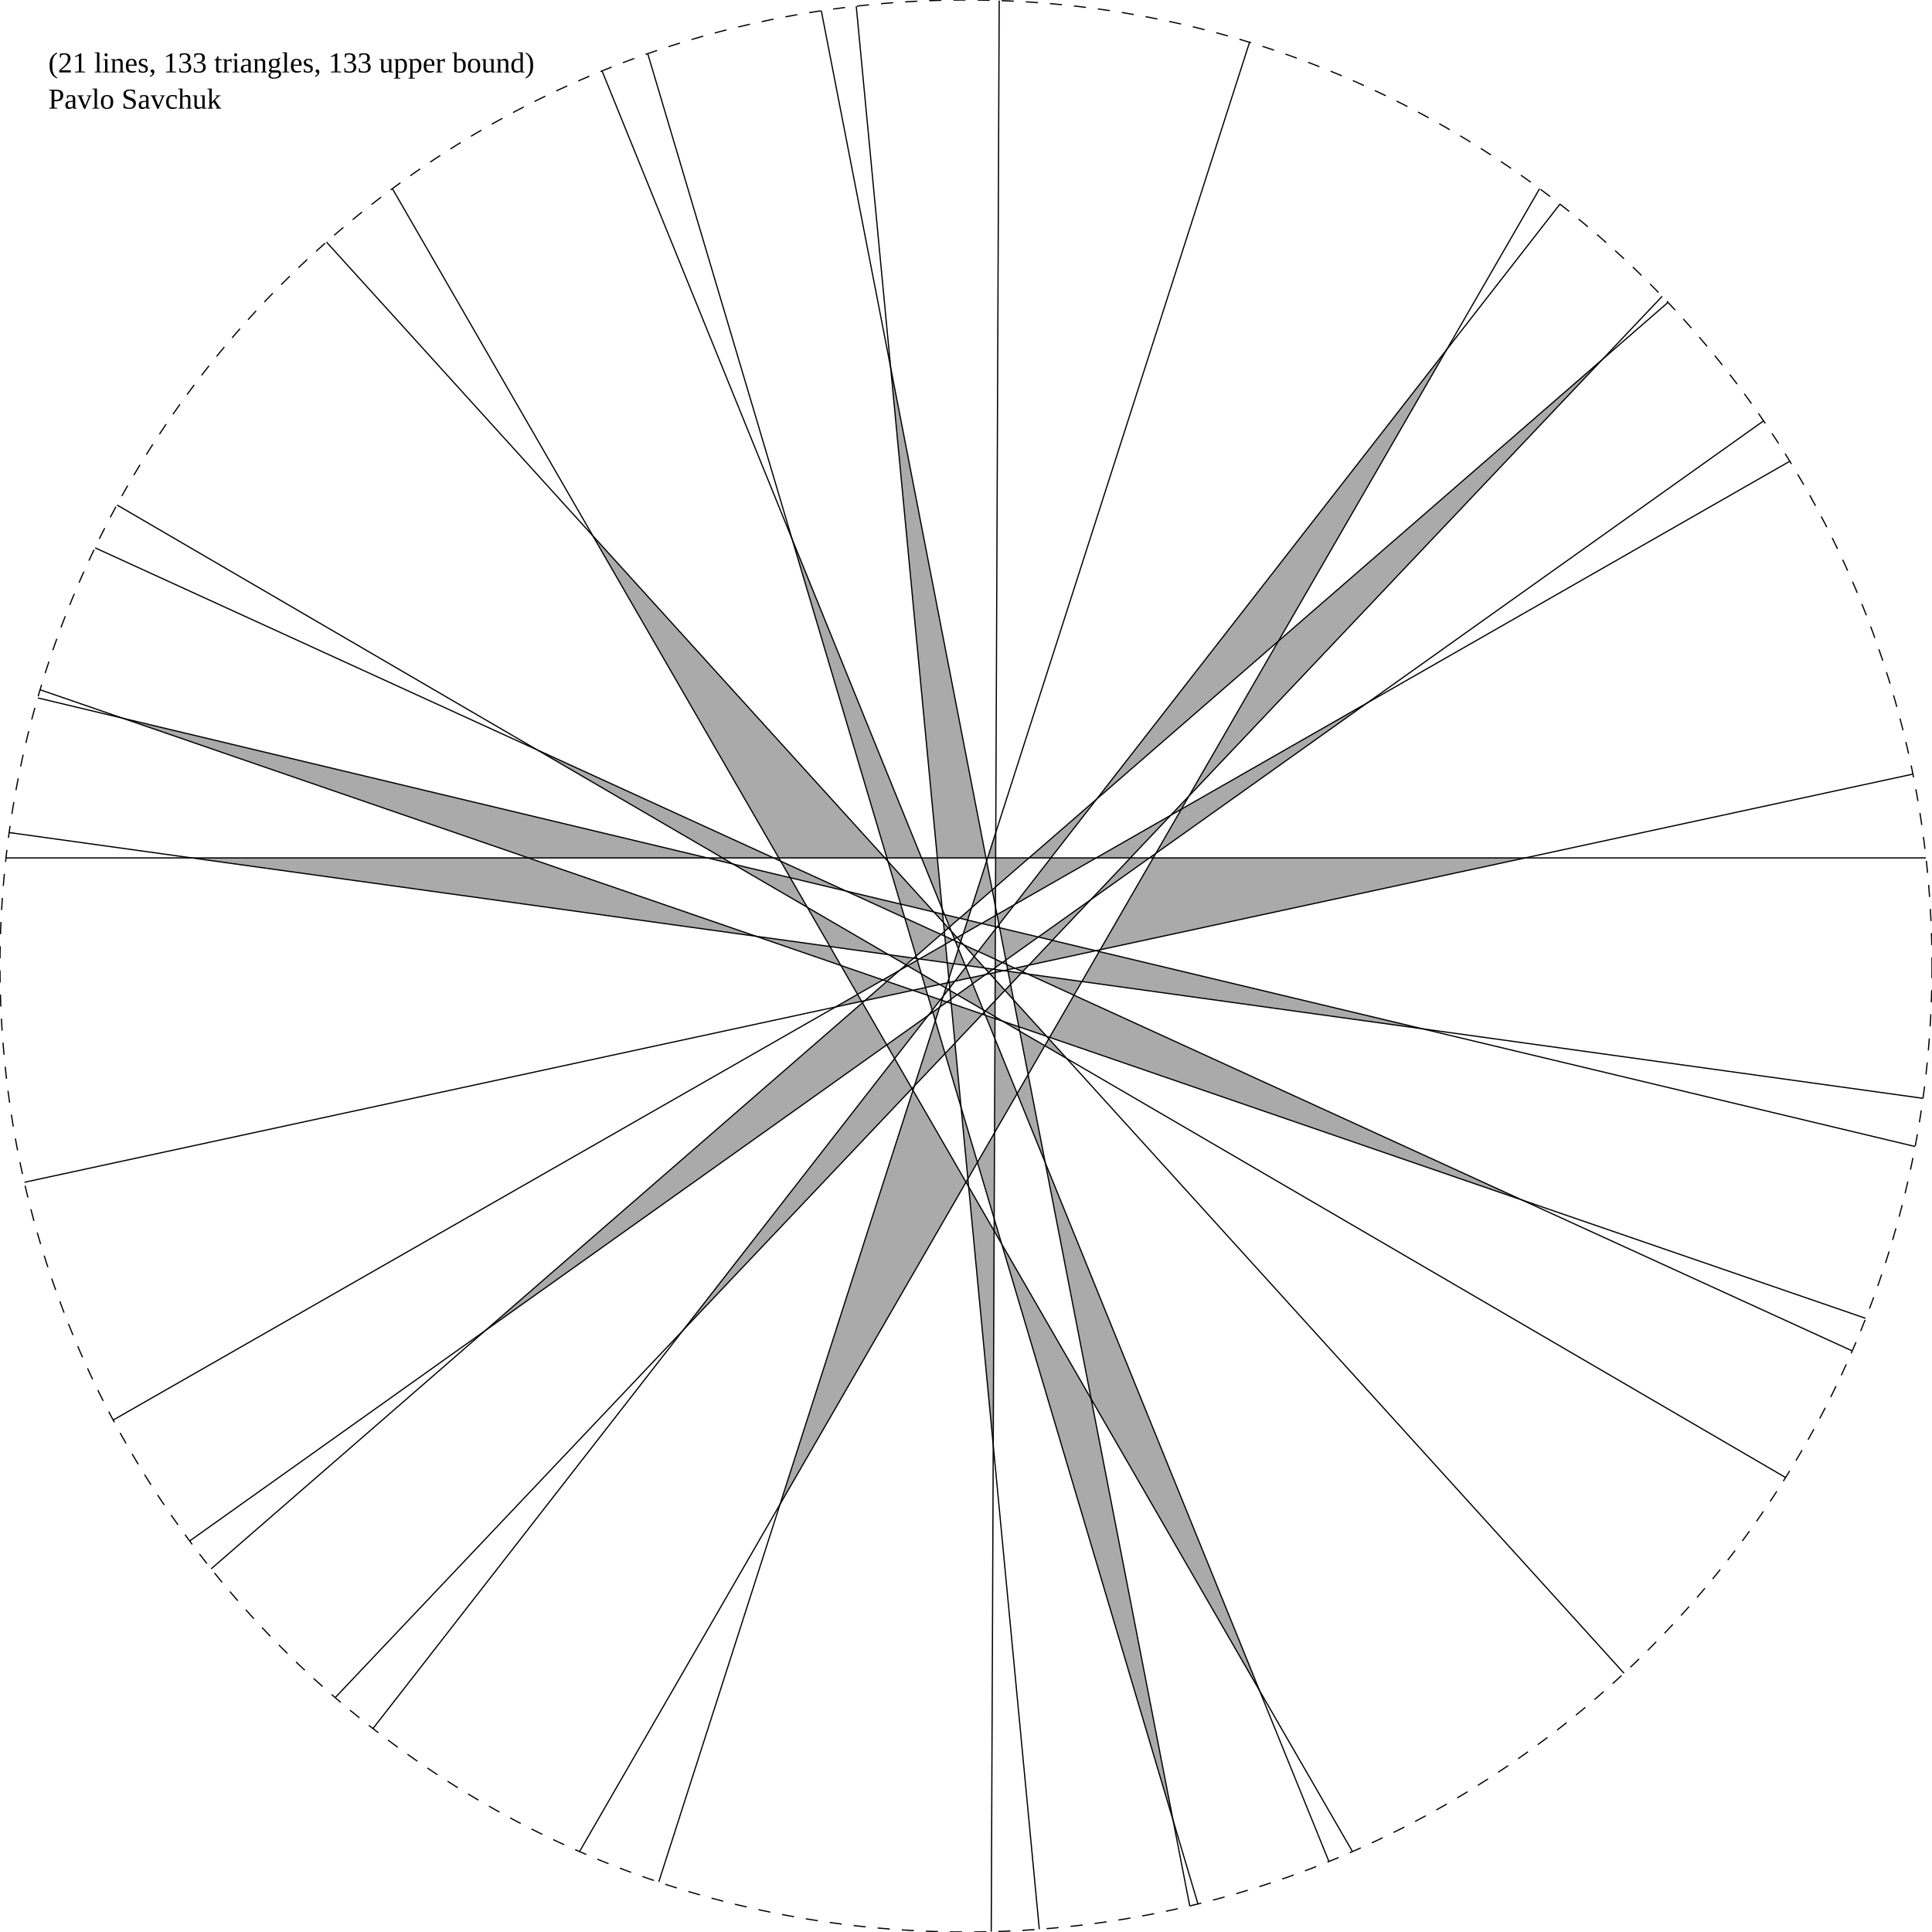
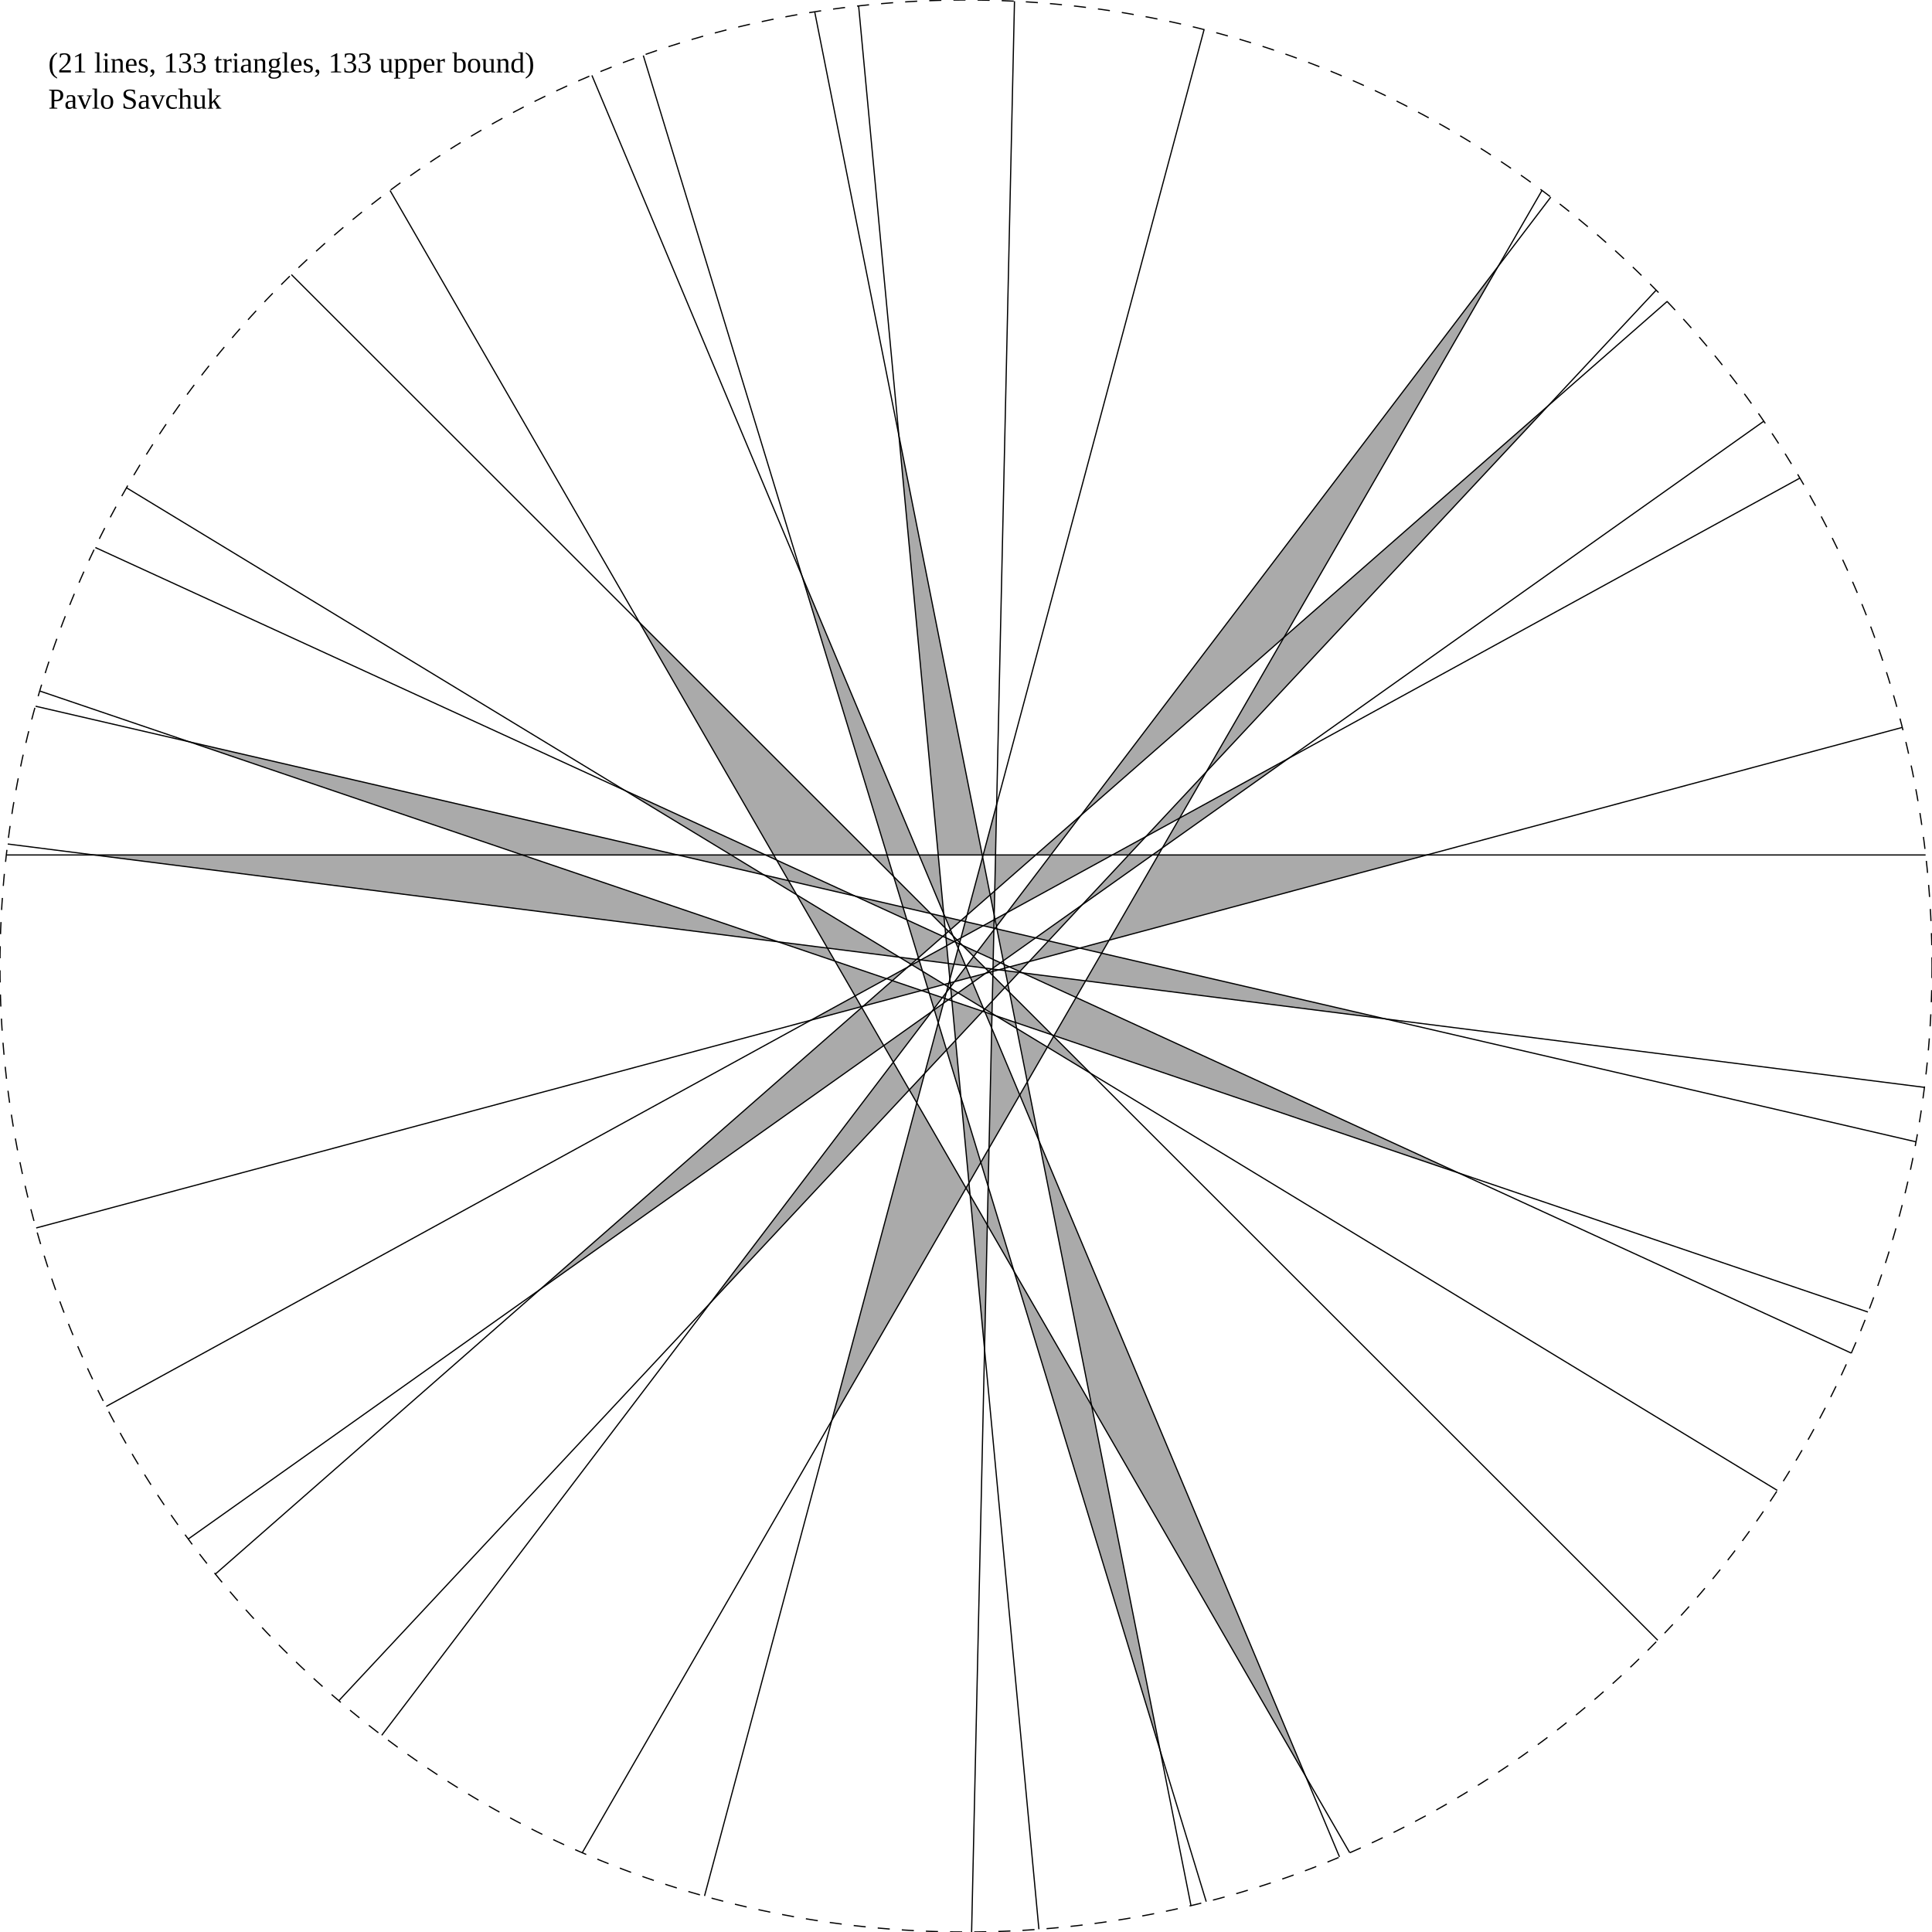
<svg xmlns="http://www.w3.org/2000/svg" width="800.0px" height="800.0px" viewBox="0px 0px 800.0px 800.0px" version="1.1" id="svg1=-body" xml:space="preserve">
  <style>
		circle { stroke:black;stroke-width:0.5;fill:none;stroke-dasharray:5,5; }		line { stroke:black;stroke-width:0.5;vector-effect:non-scaling-stroke; }		path { fill:#00000055; }
    </style>
  <rect width="100%" height="100%" fill="white" />
  <text x="20" y="30">(21 lines, 133 triangles, 133 upper bound)</text>
  <text x="20" y="45">Pavlo Savchuk</text>
-   <path d="M 79.379 355.243 L 218.81 355.243 L 313.054 387.692" />
-   <path d="M 292.894 355.243 L 218.81 355.243 L 50.764 297.384" />
-   <path d="M 292.894 355.243 L 299.185 355.243 L 303.556 357.791" />
-   <path d="M 320.302 355.243 L 299.185 355.243 L 222.475 310.532" />
-   <path d="M 320.302 355.243 L 322.478 355.243 L 323.258 356.594" />
-   <path d="M 366.394 355.243 L 322.478 355.243 L 245.474 221.868" />
-   <path d="M 366.394 355.243 L 367.246 355.243 L 367.661 356.64" />
-   <path d="M 381.58 355.243 L 367.246 355.243 L 327.987 223.221" />
-   <path d="M 381.58 355.243 L 388.127 355.243 L 390.132 376.31" />
-   <path d="M 408.279 355.243 L 388.127 355.243 L 368.79 152.113" />
-   <path d="M 408.279 355.243 L 408.948 355.243 L 408.531 356.542" />
-   <path d="M 412.283 355.243 L 408.948 355.243 L 412.326 344.725" />
-   <path d="M 412.283 355.243 L 426.08 355.243 L 412.233 367.28" />
-   <path d="M 477.522 355.243 L 475.962 355.243 L 478.61 353.358" />
-   <path d="M 477.522 355.243 L 631.529 355.243 L 455.564 393.275" />
-   <path d="M 435.144 355.243 L 426.08 355.243 L 454.133 330.856" />
-   <path d="M 435.144 355.243 L 453.893 355.243 L 420.094 374.572" />
-   <path d="M 468.052 355.243 L 475.962 355.243 L 451.706 372.504" />
-   <path d="M 468.052 355.243 L 453.893 355.243 L 484.776 337.582" />
-   <path d="M 589.101 426.024 L 447.971 406.427 L 455.138 394.013" />
-   <path d="M 313.054 387.692 L 343.667 391.943 L 348.199 399.792" />
-   <path d="M 425.45 403.299 L 447.971 406.427 L 444.697 412.096" />
-   <path d="M 425.45 403.299 L 422.882 402.943 L 423.422 402.373" />
-   <path d="M 367.931 395.312 L 343.667 391.943 L 334.292 375.705" />
-   <path d="M 367.931 395.312 L 378.327 396.756 L 375.149 399.519" />
-   <path d="M 407.733 400.839 L 400.431 399.825 L 403.38 396.038" />
-   <path d="M 407.733 400.839 L 411.212 401.322 L 409.363 402.638" />
-   <path d="M 399.633 399.714 L 394.879 399.054 L 396.86 392.884" />
-   <path d="M 399.633 399.714 L 400.431 399.825 L 399.936 400.461" />
-   <path d="M 379.645 396.939 L 378.327 396.756 L 379.331 395.883" />
-   <path d="M 379.645 396.939 L 380.721 397.088 L 379.839 397.592" />
-   <path d="M 417.404 402.182 L 422.882 402.943 L 418.46 407.613" />
-   <path d="M 417.404 402.182 L 415.547 401.924 L 417.281 401.55" />
-   <path d="M 392.263 398.691 L 394.879 399.054 L 392.888 405.254" />
-   <path d="M 392.263 398.691 L 380.721 397.088 L 391.522 390.911" />
-   <path d="M 412.093 401.444 L 411.212 401.322 L 412.096 400.693" />
-   <path d="M 412.093 401.444 L 415.547 401.924 L 412.088 402.672" />
-   <path d="M 350.335 368.969 L 327.213 363.444 L 323.258 356.594" />
-   <path d="M 350.335 368.969 L 372.933 374.369 L 374.629 380.072" />
-   <path d="M 303.556 357.791 L 327.213 363.444 L 334.292 375.705" />
-   <path d="M 386.722 377.664 L 372.933 374.369 L 367.661 356.64" />
-   <path d="M 386.722 377.664 L 390.344 378.529 L 390.676 382.026" />
-   <path d="M 391.107 378.712 L 390.344 378.529 L 390.132 376.31" />
-   <path d="M 391.107 378.712 L 397.364 380.207 L 393.188 383.837" />
-   <path d="M 413.9 384.158 L 412.829 383.902 L 413.646 382.853" />
-   <path d="M 413.9 384.158 L 429.943 387.992 L 416.504 397.556" />
-   <path d="M 412.165 383.744 L 412.829 383.902 L 412.161 384.76" />
-   <path d="M 412.165 383.744 L 406.445 382.377 L 412.185 379.095" />
-   <path d="M 400.677 380.999 L 397.364 380.207 L 402.313 375.904" />
-   <path d="M 400.677 380.999 L 406.445 382.377 L 398.837 386.728" />
-   <path d="M 455.138 394.013 L 453.72 393.674 L 455.564 393.275" />
-   <path d="M 435.731 389.375 L 429.943 387.992 L 451.706 372.504" />
-   <path d="M 435.731 389.375 L 453.72 393.674 L 425.983 399.669" />
-   <path d="M 630.281 496.915 L 434.621 429.548 L 444.697 412.096" />
-   <path d="M 415.193 422.859 L 421.87 425.158 L 422.219 426.954" />
-   <path d="M 415.193 422.859 L 412.009 421.763 L 412.012 421.005" />
-   <path d="M 433.37 429.117 L 421.87 425.158 L 419.711 414.051" />
-   <path d="M 433.37 429.117 L 434.621 429.548 L 434.287 430.128" />
-   <path d="M 348.199 399.792 L 365.547 405.766 L 355.098 411.741" />
-   <path d="M 408.027 420.391 L 412.009 421.763 L 411.974 430.116" />
-   <path d="M 408.027 420.391 L 406.769 419.959 L 407.526 419.159" />
-   <path d="M 384.177 412.18 L 389.409 413.981 L 386.01 418.345" />
-   <path d="M 384.177 412.18 L 377.976 410.045 L 383.206 408.914" />
-   <path d="M 393.864 415.515 L 406.769 419.959 L 395.428 431.936" />
-   <path d="M 393.864 415.515 L 392.115 414.913 L 393.7 413.785" />
-   <path d="M 390.018 414.191 L 389.409 413.981 L 390.56 412.502" />
-   <path d="M 390.018 414.191 L 392.115 414.913 L 389.096 417.061" />
-   <path d="M 367.278 406.361 L 365.547 405.766 L 372.607 401.728" />
-   <path d="M 367.278 406.361 L 377.976 410.045 L 358.098 414.341" />
-   <path d="M 399.006 391.213 L 397.603 390.572 L 397.818 389.903" />
-   <path d="M 399.006 391.213 L 405.002 393.954 L 403.38 396.038" />
-   <path d="M 395.539 389.629 L 397.603 390.572 L 396.86 392.884" />
-   <path d="M 395.539 389.629 L 394.553 389.178 L 395.205 388.805" />
-   <path d="M 374.629 380.072 L 389.631 386.929 L 379.331 395.883" />
-   <path d="M 416.858 399.372 L 415.088 398.564 L 416.504 397.556" />
-   <path d="M 416.858 399.372 L 420.228 400.913 L 417.281 401.55" />
-   <path d="M 391.212 387.651 L 389.631 386.929 L 391.028 385.715" />
-   <path d="M 391.212 387.651 L 394.553 389.178 L 391.522 390.911" />
-   <path d="M 412.11 397.203 L 405.002 393.954 L 412.161 384.76" />
-   <path d="M 412.11 397.203 L 415.088 398.564 L 412.096 400.693" />
-   <path d="M 423.422 402.373 L 420.228 400.913 L 425.983 399.669" />
-   <path d="M 441.707 438.313 L 432.619 433.016 L 434.287 430.128" />
-   <path d="M 407.118 418.152 L 407.995 418.664 L 407.526 419.159" />
-   <path d="M 407.118 418.152 L 396.368 411.886 L 402.735 407.355" />
-   <path d="M 381.515 403.23 L 375.803 399.9 L 379.839 397.592" />
-   <path d="M 381.515 403.23 L 389.088 407.643 L 383.206 408.914" />
-   <path d="M 422.219 426.954 L 432.619 433.016 L 425.721 444.965" />
-   <path d="M 393.352 410.128 L 392.703 409.75 L 393.249 409.049" />
-   <path d="M 393.352 410.128 L 396.368 411.886 L 393.7 413.785" />
-   <path d="M 412.012 421.005 L 407.995 418.664 L 412.039 414.393" />
-   <path d="M 391.642 409.132 L 392.703 409.75 L 390.56 412.502" />
-   <path d="M 391.642 409.132 L 389.088 407.643 L 392.347 406.939" />
-   <path d="M 375.149 399.519 L 375.803 399.9 L 372.607 401.728" />
-   <path d="M 393.893 385.574 L 392.702 384.26 L 393.188 383.837" />
-   <path d="M 393.893 385.574 L 396.27 388.196 L 395.205 388.805" />
-   <path d="M 419.711 414.051 L 416.117 410.087 L 418.46 407.613" />
-   <path d="M 390.676 382.026 L 392.702 384.26 L 391.028 385.715" />
-   <path d="M 412.075 405.629 L 416.117 410.087 L 412.039 414.393" />
-   <path d="M 412.075 405.629 L 409.836 403.159 L 412.088 402.672" />
-   <path d="M 397.818 389.903 L 396.27 388.196 L 398.837 386.728" />
-   <path d="M 409.363 402.638 L 409.836 403.159 L 408.106 403.532" />
-   <path d="M 521.55 700.045 L 451.834 579.294 L 432.814 481.452" />
-   <path d="M 414.792 515.135 L 451.834 579.294 L 485.75 753.756" />
-   <path d="M 414.792 515.135 L 411.647 509.687 L 411.668 504.627" />
-   <path d="M 401.088 491.399 L 411.647 509.687 L 411.281 598.475" />
-   <path d="M 401.088 491.399 L 400.0 489.514 L 400.78 488.163" />
-   <path d="M 378.042 451.482 L 400.0 489.514 L 322.996 622.889" />
-   <path d="M 378.042 451.482 L 377.616 450.745 L 378.619 449.686" />
-   <path d="M 370.449 438.331 L 377.616 450.745 L 282.912 550.754" />
-   <path d="M 370.449 438.331 L 367.176 432.661 L 384.418 420.39" />
-   <path d="M 357.1 415.209 L 367.176 432.661 L 200.929 550.972" />
-   <path d="M 357.1 415.209 L 356.765 414.629 L 358.098 414.341" />
-   <path d="M 355.098 411.741 L 356.765 414.629 L 345.967 416.963" />
-   <path d="M 432.814 481.452 L 421.189 452.815 L 425.721 444.965" />
-   <path d="M 411.974 430.116 L 421.189 452.815 L 411.814 469.052" />
-   <path d="M 399.936 400.461 L 401.741 404.908 L 395.407 406.277" />
-   <path d="M 402.735 407.355 L 401.741 404.908 L 408.106 403.532" />
-   <path d="M 397.959 458.527 L 404.735 481.313 L 400.78 488.163" />
-   <path d="M 397.959 458.527 L 391.336 436.256 L 395.428 431.936" />
-   <path d="M 411.668 504.627 L 404.735 481.313 L 411.814 469.052" />
-   <path d="M 387.295 422.668 L 391.336 436.256 L 378.619 449.686" />
-   <path d="M 387.295 422.668 L 386.234 419.098 L 389.096 417.061" />
-   <path d="M 386.01 418.345 L 386.234 419.098 L 384.418 420.39" />
-   <path d="M 412.2 375.413 L 410.852 368.481 L 412.233 367.28" />
-   <path d="M 412.2 375.413 L 412.842 378.719 L 412.185 379.095" />
-   <path d="M 408.531 356.542 L 410.852 368.481 L 402.313 375.904" />
-   <path d="M 413.646 382.853 L 412.842 378.719 L 420.094 374.572" />
-   <path d="M 392.888 405.254 L 393.034 406.79 L 392.347 406.939" />
-   <path d="M 393.249 409.049 L 393.034 406.79 L 395.407 406.277" />
-   <path d="M 599.072 144.712 L 529.356 265.463 L 454.133 330.856" />
-   <path d="M 492.314 329.622 L 529.356 265.463 L 663.486 148.861" />
-   <path d="M 492.314 329.622 L 489.168 335.07 L 484.776 337.582" />
-   <path d="M 478.61 353.358 L 489.168 335.07 L 566.244 290.993" />
-   <line x1="2.512" y1="355.243" x2="797.488" y2="355.243" />
-   <line x1="3.834" y1="344.752" x2="796.23" y2="454.787" />
-   <line x1="15.708" y1="289.007" x2="792.956" y2="474.737" />
-   <line x1="16.692" y1="285.653" x2="772.455" y2="545.867" />
-   <line x1="39.411" y1="226.865" x2="766.889" y2="559.35" />
-   <line x1="48.482" y1="209.12" x2="739.333" y2="611.786" />
-   <line x1="135.181" y1="100.215" x2="672.472" y2="692.846" />
-   <line x1="162.495" y1="78.144" x2="559.983" y2="766.613" />
-   <line x1="249.332" y1="29.461" x2="550.237" y2="770.714" />
-   <line x1="268.246" y1="22.322" x2="496.023" y2="788.303" />
-   <line x1="340.096" y1="4.511" x2="492.626" y2="789.128" />
-   <line x1="354.557" y1="2.59" x2="430.355" y2="798.847" />
-   <line x1="413.745" y1="0.236" x2="410.451" y2="799.863" />
-   <line x1="517.376" y1="17.609" x2="272.788" y2="779.232" />
-   <line x1="637.505" y1="78.144" x2="240.017" y2="766.613" />
-   <line x1="645.929" y1="84.534" x2="154.438" y2="715.752" />
-   <line x1="688.269" y1="122.69" x2="138.798" y2="702.941" />
-   <line x1="690.682" y1="125.22" x2="87.448" y2="649.623" />
-   <line x1="730.234" y1="174.289" x2="78.554" y2="638.06" />
-   <line x1="741.066" y1="191.017" x2="46.922" y2="587.978" />
-   <line x1="792.031" y1="320.553" x2="10.152" y2="489.544" />
+   <path d="M 38.915 354.022 L 216.31 354.022 L 322.173 389.984" />
+   <path d="M 280.611 354.022 L 216.31 354.022 L 78.443 307.189" />
+   <path d="M 280.611 354.022 L 302.717 354.022 L 316.347 362.301" />
+   <path d="M 316.971 354.022 L 302.717 354.022 L 258.7 327.289" />
+   <path d="M 316.971 354.022 L 320.365 354.022 L 321.588 356.141" />
+   <path d="M 361.105 354.022 L 320.365 354.022 L 264.782 257.751" />
+   <path d="M 361.105 354.022 L 367.322 354.022 L 370.047 362.959" />
+   <path d="M 380.561 354.022 L 367.322 354.022 L 332.134 238.621" />
+   <path d="M 380.561 354.022 L 388.492 354.022 L 390.773 378.36" />
+   <path d="M 406.718 354.022 L 388.492 354.022 L 372.213 180.356" />
+   <path d="M 406.718 354.022 L 407.105 354.022 L 406.883 354.854" />
+   <path d="M 412.227 354.022 L 407.105 354.022 L 412.69 333.157" />
+   <path d="M 412.227 354.022 L 428.862 354.022 L 411.897 368.894" />
+   <path d="M 479.635 354.022 L 477.19 354.022 L 481.332 351.083" />
+   <path d="M 479.635 354.022 L 590.8 354.022 L 459.265 389.305" />
+   <path d="M 435.112 354.022 L 428.862 354.022 L 447.588 337.608" />
+   <path d="M 435.112 354.022 L 460.576 354.022 L 416.931 377.944" />
+   <path d="M 467.36 354.022 L 477.19 354.022 L 448.056 374.692" />
+   <path d="M 467.36 354.022 L 460.576 354.022 L 474.475 346.404" />
+   <path d="M 573.691 421.916 L 449.537 406.154 L 456.157 394.688" />
+   <path d="M 322.173 389.984 L 342.626 392.581 L 345.751 397.993" />
+   <path d="M 423.354 402.83 L 449.537 406.154 L 445.572 413.023" />
+   <path d="M 423.354 402.83 L 421.945 402.651 L 422.251 402.323" />
+   <path d="M 372.434 396.365 L 342.626 392.581 L 329.894 370.529" />
+   <path d="M 372.434 396.365 L 379.531 397.266 L 377.233 399.28" />
+   <path d="M 407.986 400.878 L 400.248 399.896 L 403.164 396.059" />
+   <path d="M 407.986 400.878 L 410.667 401.219 L 409.299 402.19" />
+   <path d="M 399.786 399.837 L 395.005 399.23 L 396.768 392.644" />
+   <path d="M 399.786 399.837 L 400.248 399.896 L 399.966 400.267" />
+   <path d="M 380.546 397.395 L 379.531 397.266 L 380.301 396.591" />
+   <path d="M 380.546 397.395 L 381.276 397.487 L 380.675 397.817" />
+   <path d="M 416.235 401.926 L 421.945 402.651 L 417.356 407.565" />
+   <path d="M 416.235 401.926 L 413.506 401.579 L 416.032 400.902" />
+   <path d="M 392.702 398.938 L 395.005 399.23 L 393.32 405.526" />
+   <path d="M 392.702 398.938 L 381.276 397.487 L 392.015 391.602" />
+   <path d="M 411.177 401.284 L 410.667 401.219 L 411.187 400.85" />
+   <path d="M 411.177 401.284 L 413.506 401.579 L 411.157 402.209" />
+   <path d="M 354.055 371.036 L 326.502 364.653 L 321.588 356.141" />
+   <path d="M 354.055 371.036 L 373.912 375.636 L 375.511 380.88" />
+   <path d="M 316.347 362.301 L 326.502 364.653 L 329.894 370.529" />
+   <path d="M 385.391 378.295 L 373.912 375.636 L 370.047 362.959" />
+   <path d="M 385.391 378.295 L 390.887 379.568 L 391.323 384.224" />
+   <path d="M 391.323 379.669 L 390.887 379.568 L 390.773 378.36" />
+   <path d="M 391.323 379.669 L 397.874 381.187 L 393.55 384.977" />
+   <path d="M 412.802 384.645 L 411.983 384.455 L 412.602 383.64" />
+   <path d="M 412.802 384.645 L 428.803 388.352 L 415.424 397.844" />
+   <path d="M 411.553 384.356 L 411.983 384.455 L 411.538 385.041" />
+   <path d="M 411.553 384.356 L 407.111 383.327 L 411.631 380.85" />
+   <path d="M 399.72 381.615 L 397.874 381.187 L 400.436 378.941" />
+   <path d="M 399.72 381.615 L 407.111 383.327 L 397.912 388.369" />
+   <path d="M 456.157 394.688 L 447.055 392.58 L 459.265 389.305" />
+   <path d="M 434.144 389.589 L 428.803 388.352 L 448.056 374.692" />
+   <path d="M 434.144 389.589 L 447.055 392.58 L 426.101 398.201" />
+   <path d="M 604.11 485.757 L 436.459 428.807 L 445.572 413.023" />
+   <path d="M 412.383 420.628 L 420.499 423.385 L 420.99 425.855" />
+   <path d="M 412.383 420.628 L 410.76 420.077 L 410.769 419.648" />
+   <path d="M 435.657 428.534 L 420.499 423.385 L 418.02 410.907" />
+   <path d="M 435.657 428.534 L 436.459 428.807 L 436.265 429.142" />
+   <path d="M 345.751 397.993 L 367.114 405.25 L 354.069 412.4" />
+   <path d="M 407.867 419.094 L 410.76 420.077 L 410.635 425.691" />
+   <path d="M 407.867 419.094 L 406.897 418.764 L 407.471 418.15" />
+   <path d="M 384.771 411.248 L 390.214 413.097 L 386.732 417.68" />
+   <path d="M 384.771 411.248 L 381.545 410.152 L 384.218 409.435" />
+   <path d="M 394.155 414.436 L 406.897 418.764 L 395.686 430.768" />
+   <path d="M 394.155 414.436 L 392.724 413.95 L 394.023 413.028" />
+   <path d="M 391.203 413.433 L 390.214 413.097 L 391.88 410.907" />
+   <path d="M 391.203 413.433 L 392.724 413.95 L 390.676 415.402" />
+   <path d="M 369.498 406.06 L 367.114 405.25 L 375.944 400.41" />
+   <path d="M 369.498 406.06 L 381.545 410.152 L 357.461 416.612" />
+   <path d="M 398.555 391.452 L 397.247 390.852 L 397.397 390.295" />
+   <path d="M 398.555 391.452 L 404.569 394.211 L 403.164 396.059" />
+   <path d="M 395.722 390.152 L 397.247 390.852 L 396.768 392.644" />
+   <path d="M 395.722 390.152 L 395.143 389.887 L 395.523 389.679" />
+   <path d="M 375.511 380.88 L 390.421 387.72 L 380.301 396.591" />
+   <path d="M 415.719 399.327 L 414.271 398.662 L 415.424 397.844" />
+   <path d="M 415.719 399.327 L 418.001 400.373 L 416.032 400.902" />
+   <path d="M 391.706 388.31 L 390.421 387.72 L 391.557 386.724" />
+   <path d="M 391.706 388.31 L 395.143 389.887 L 392.015 391.602" />
+   <path d="M 411.266 397.284 L 404.569 394.211 L 411.538 385.041" />
+   <path d="M 411.266 397.284 L 414.271 398.662 L 411.187 400.85" />
+   <path d="M 422.251 402.323 L 418.001 400.373 L 426.101 398.201" />
+   <path d="M 451.543 444.412 L 433.704 433.578 L 436.265 429.142" />
+   <path d="M 407.186 417.472 L 407.772 417.827 L 407.471 418.15" />
+   <path d="M 407.186 417.472 L 396.719 411.115 L 402.729 406.851" />
+   <path d="M 382.005 402.178 L 377.6 399.502 L 380.675 397.817" />
+   <path d="M 382.005 402.178 L 390.971 407.624 L 384.218 409.435" />
+   <path d="M 420.99 425.855 L 433.704 433.578 L 425.387 447.984" />
+   <path d="M 393.67 409.263 L 393.3 409.038 L 393.611 408.629" />
+   <path d="M 393.67 409.263 L 396.719 411.115 L 394.023 413.028" />
+   <path d="M 410.769 419.648 L 407.772 417.827 L 410.884 414.495" />
+   <path d="M 392.508 408.557 L 393.3 409.038 L 391.88 410.907" />
+   <path d="M 392.508 408.557 L 390.971 407.624 L 392.897 407.107" />
+   <path d="M 377.233 399.28 L 377.6 399.502 L 375.944 400.41" />
+   <path d="M 394.615 387.514 L 392.765 385.665 L 393.55 384.977" />
+   <path d="M 394.615 387.514 L 396.335 389.233 L 395.523 389.679" />
+   <path d="M 418.02 410.907 L 416.062 408.95 L 417.356 407.565" />
+   <path d="M 391.323 384.224 L 392.765 385.665 L 391.557 386.724" />
+   <path d="M 411.117 404.007 L 416.062 408.95 L 410.884 414.495" />
+   <path d="M 411.117 404.007 L 409.707 402.598 L 411.157 402.209" />
+   <path d="M 397.397 390.295 L 396.335 389.233 L 397.912 388.369" />
+   <path d="M 409.299 402.19 L 409.707 402.598 L 408.126 403.022" />
+   <path d="M 540.725 735.697 L 452.027 582.069 L 430.239 472.408" />
+   <path d="M 419.877 526.383 L 452.027 582.069 L 480.402 724.882" />
+   <path d="M 419.877 526.383 L 408.824 507.238 L 409.178 491.295" />
+   <path d="M 401.697 494.894 L 408.824 507.238 L 407.68 558.725" />
+   <path d="M 401.697 494.894 L 400.0 491.955 L 401.223 489.837" />
+   <path d="M 379.63 456.673 L 400.0 491.955 L 344.418 588.227" />
+   <path d="M 379.63 456.673 L 376.521 451.289 L 382.898 444.461" />
+   <path d="M 369.902 439.824 L 376.521 451.289 L 294.175 539.463" />
+   <path d="M 369.902 439.824 L 365.936 432.955 L 385.872 418.811" />
+   <path d="M 356.823 417.171 L 365.936 432.955 L 223.677 533.886" />
+   <path d="M 356.823 417.171 L 356.63 416.835 L 357.461 416.612" />
+   <path d="M 354.069 412.4 L 356.63 416.835 L 335.767 422.431" />
+   <path d="M 430.239 472.408 L 422.262 453.397 L 425.387 447.984" />
+   <path d="M 410.635 425.691 L 422.262 453.397 L 409.53 475.449" />
+   <path d="M 399.966 400.267 L 401.831 404.711 L 395.246 406.477" />
+   <path d="M 402.729 406.851 L 401.831 404.711 L 408.126 403.022" />
+   <path d="M 397.889 454.272 L 406.138 481.324 L 401.223 489.837" />
+   <path d="M 397.889 454.272 L 391.944 434.775 L 395.686 430.768" />
+   <path d="M 409.178 491.295 L 406.138 481.324 L 409.53 475.449" />
+   <path d="M 388.508 423.504 L 391.944 434.775 L 382.898 444.461" />
+   <path d="M 388.508 423.504 L 386.862 418.108 L 390.676 415.402" />
+   <path d="M 386.732 417.68 L 386.862 418.108 L 385.872 418.811" />
+   <path d="M 411.673 378.962 L 410.002 370.555 L 411.897 368.894" />
+   <path d="M 411.673 378.962 L 412.007 380.643 L 411.631 380.85" />
+   <path d="M 406.883 354.854 L 410.002 370.555 L 400.436 378.941" />
+   <path d="M 412.602 383.64 L 412.007 380.643 L 416.931 377.944" />
+   <path d="M 393.32 405.526 L 393.454 406.958 L 392.897 407.107" />
+   <path d="M 393.611 408.629 L 393.454 406.958 L 395.246 406.477" />
+   <path d="M 620.36 110.28 L 531.663 263.909 L 447.588 337.608" />
+   <path d="M 499.512 319.595 L 531.663 263.909 L 641.155 167.929" />
+   <path d="M 499.512 319.595 L 488.459 338.739 L 474.475 346.404" />
+   <path d="M 481.332 351.083 L 488.459 338.739 L 533.619 313.986" />
+   <line x1="2.651" y1="354.022" x2="797.349" y2="354.022" />
+   <line x1="3.202" y1="349.488" x2="796.832" y2="450.245" />
+   <line x1="14.735" y1="292.431" x2="793.321" y2="472.794" />
+   <line x1="16.541" y1="286.161" x2="773.456" y2="543.284" />
+   <line x1="39.483" y1="226.716" x2="766.494" y2="560.256" />
+   <line x1="52.435" y1="202.014" x2="735.934" y2="617.136" />
+   <line x1="120.656" y1="113.702" x2="686.448" y2="679.191" />
+   <line x1="161.508" y1="78.875" x2="558.857" y2="767.103" />
+   <line x1="245.098" y1="31.211" x2="554.655" y2="768.893" />
+   <line x1="266.381" y1="22.977" x2="499.475" y2="787.434" />
+   <line x1="337.359" y1="4.935" x2="493.142" y2="789.005" />
+   <line x1="355.539" y1="2.479" x2="430.19" y2="798.859" />
+   <line x1="420.079" y1="0.504" x2="402.322" y2="799.993" />
+   <line x1="498.563" y1="12.333" x2="291.73" y2="785.068" />
+   <line x1="638.492" y1="78.875" x2="241.143" y2="767.103" />
+   <line x1="642.143" y1="81.619" x2="158.071" y2="718.544" />
+   <line x1="685.79" y1="120.135" x2="140.298" y2="704.229" />
+   <line x1="690.317" y1="124.834" x2="89.184" y2="651.781" />
+   <line x1="730.327" y1="174.425" x2="77.967" y2="637.265" />
+   <line x1="745.244" y1="197.993" x2="43.987" y2="582.359" />
+   <line x1="787.614" y1="301.23" x2="14.99" y2="508.475" />
  <circle cx="400.0px" cy="400.0px" r="400.0px" />
</svg>
